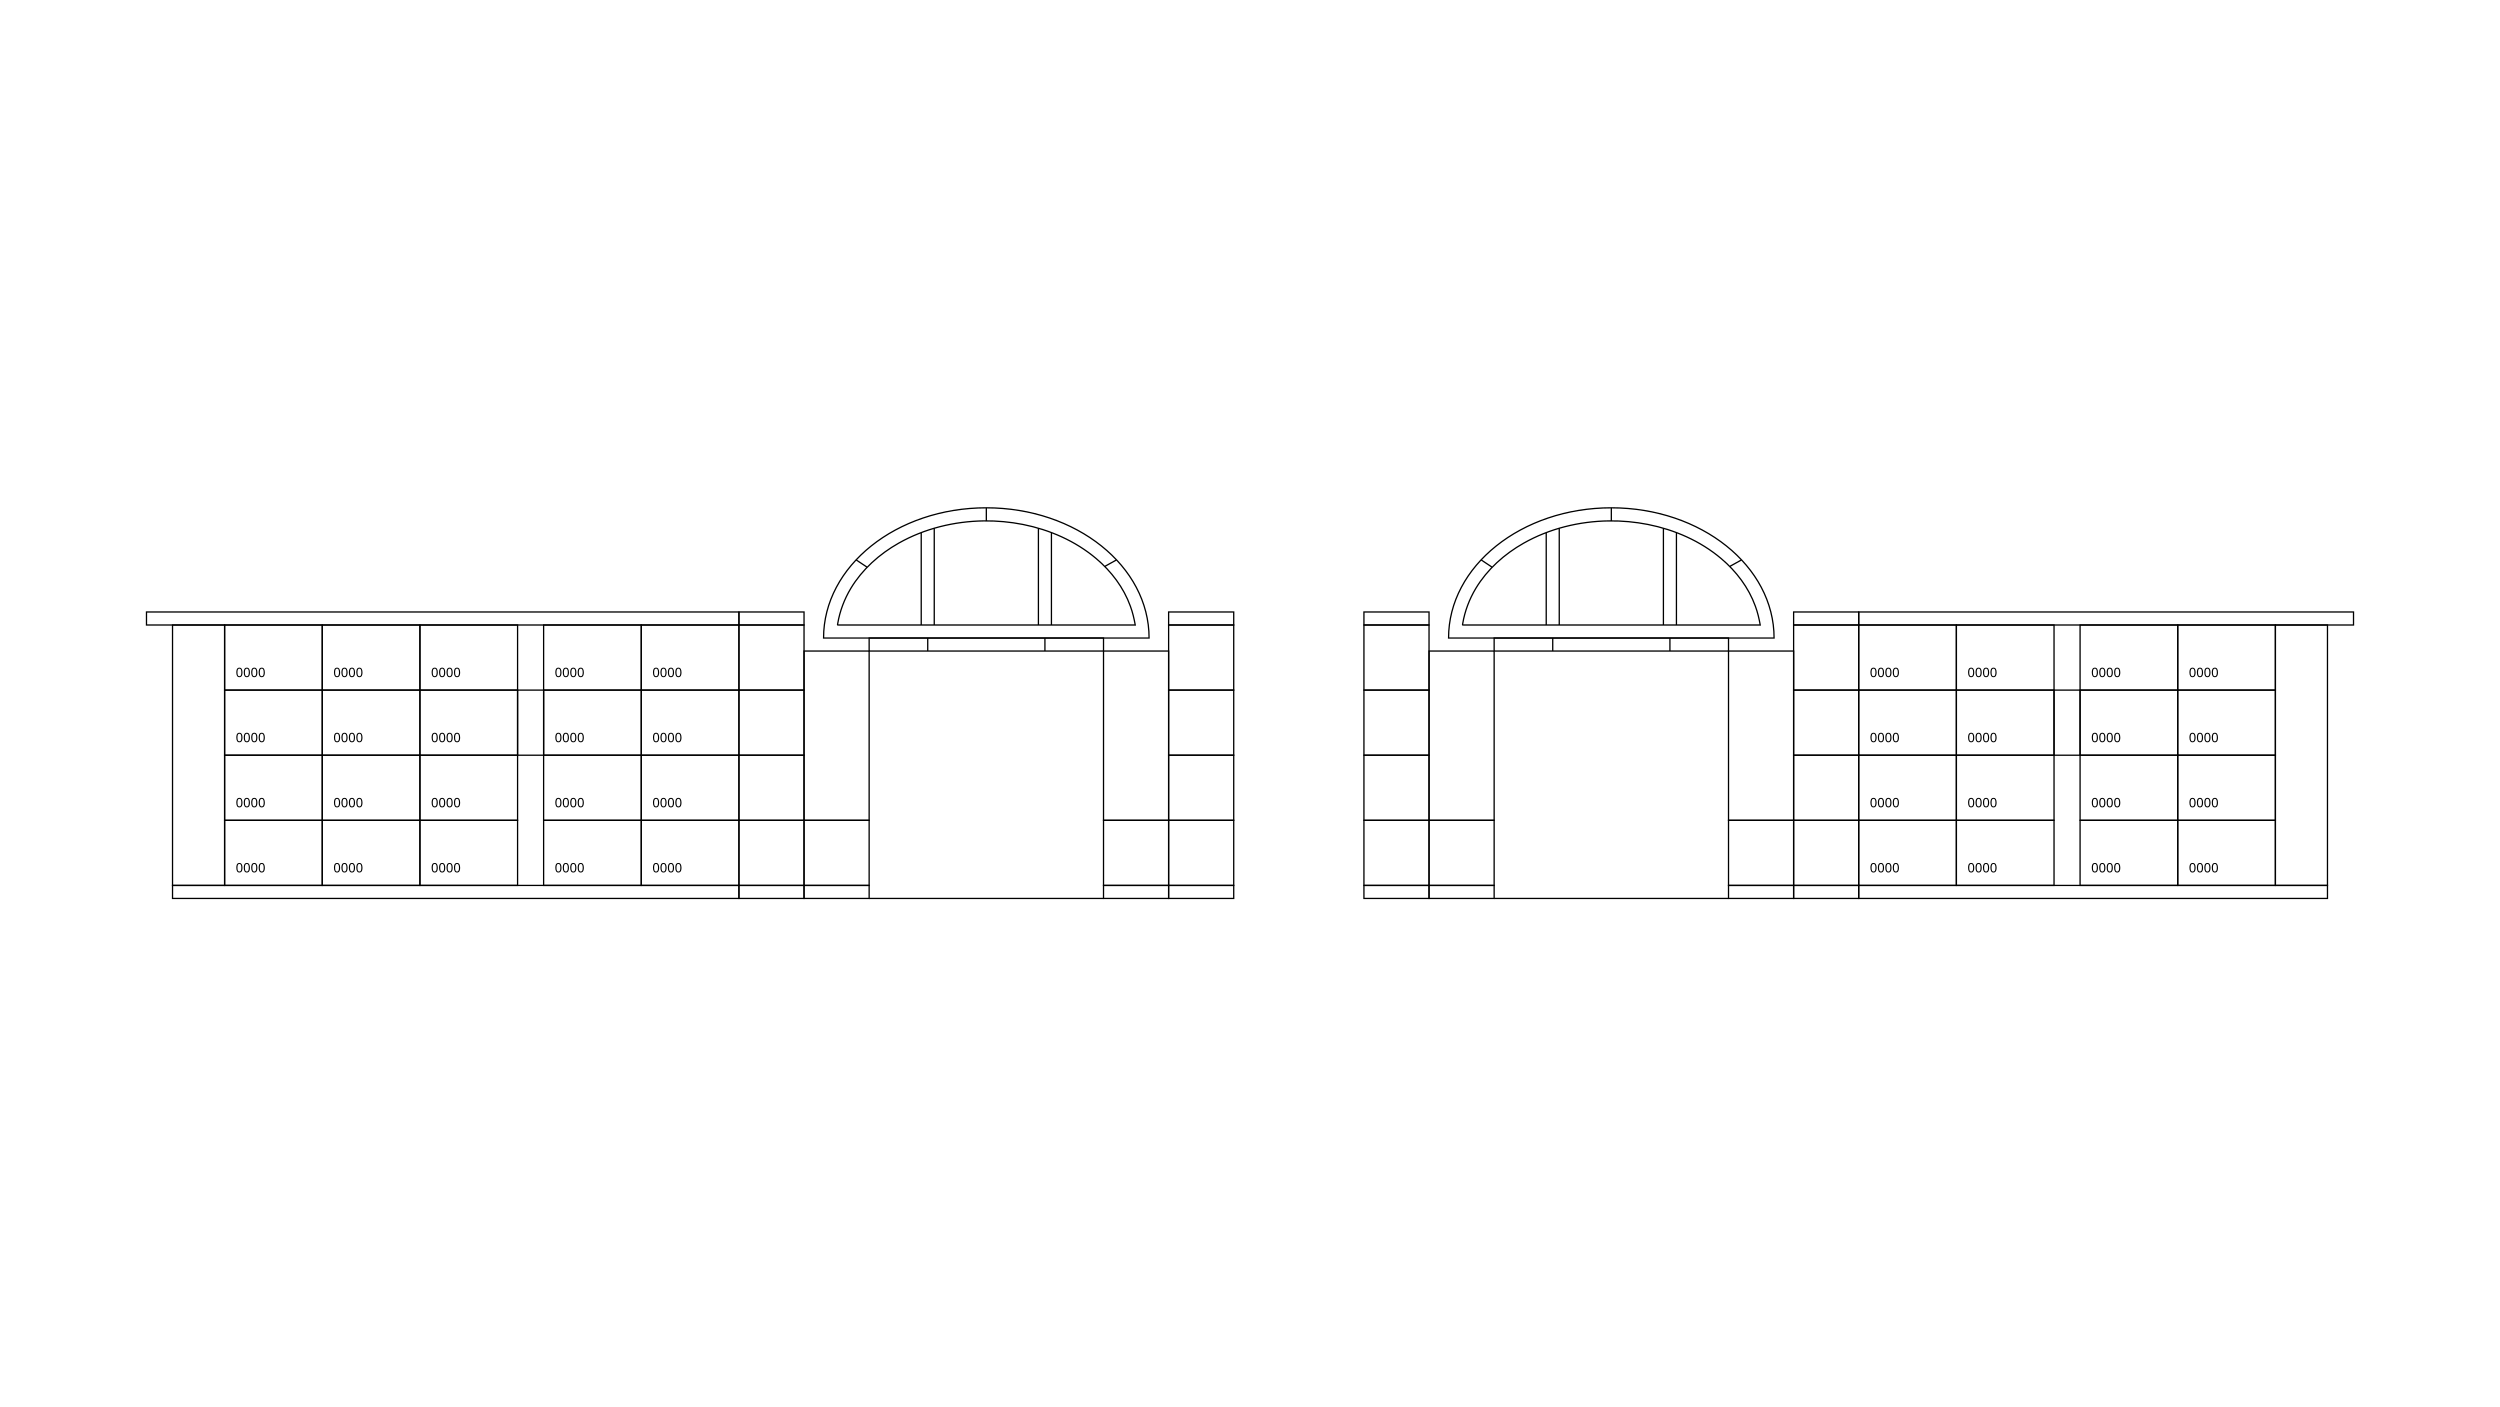
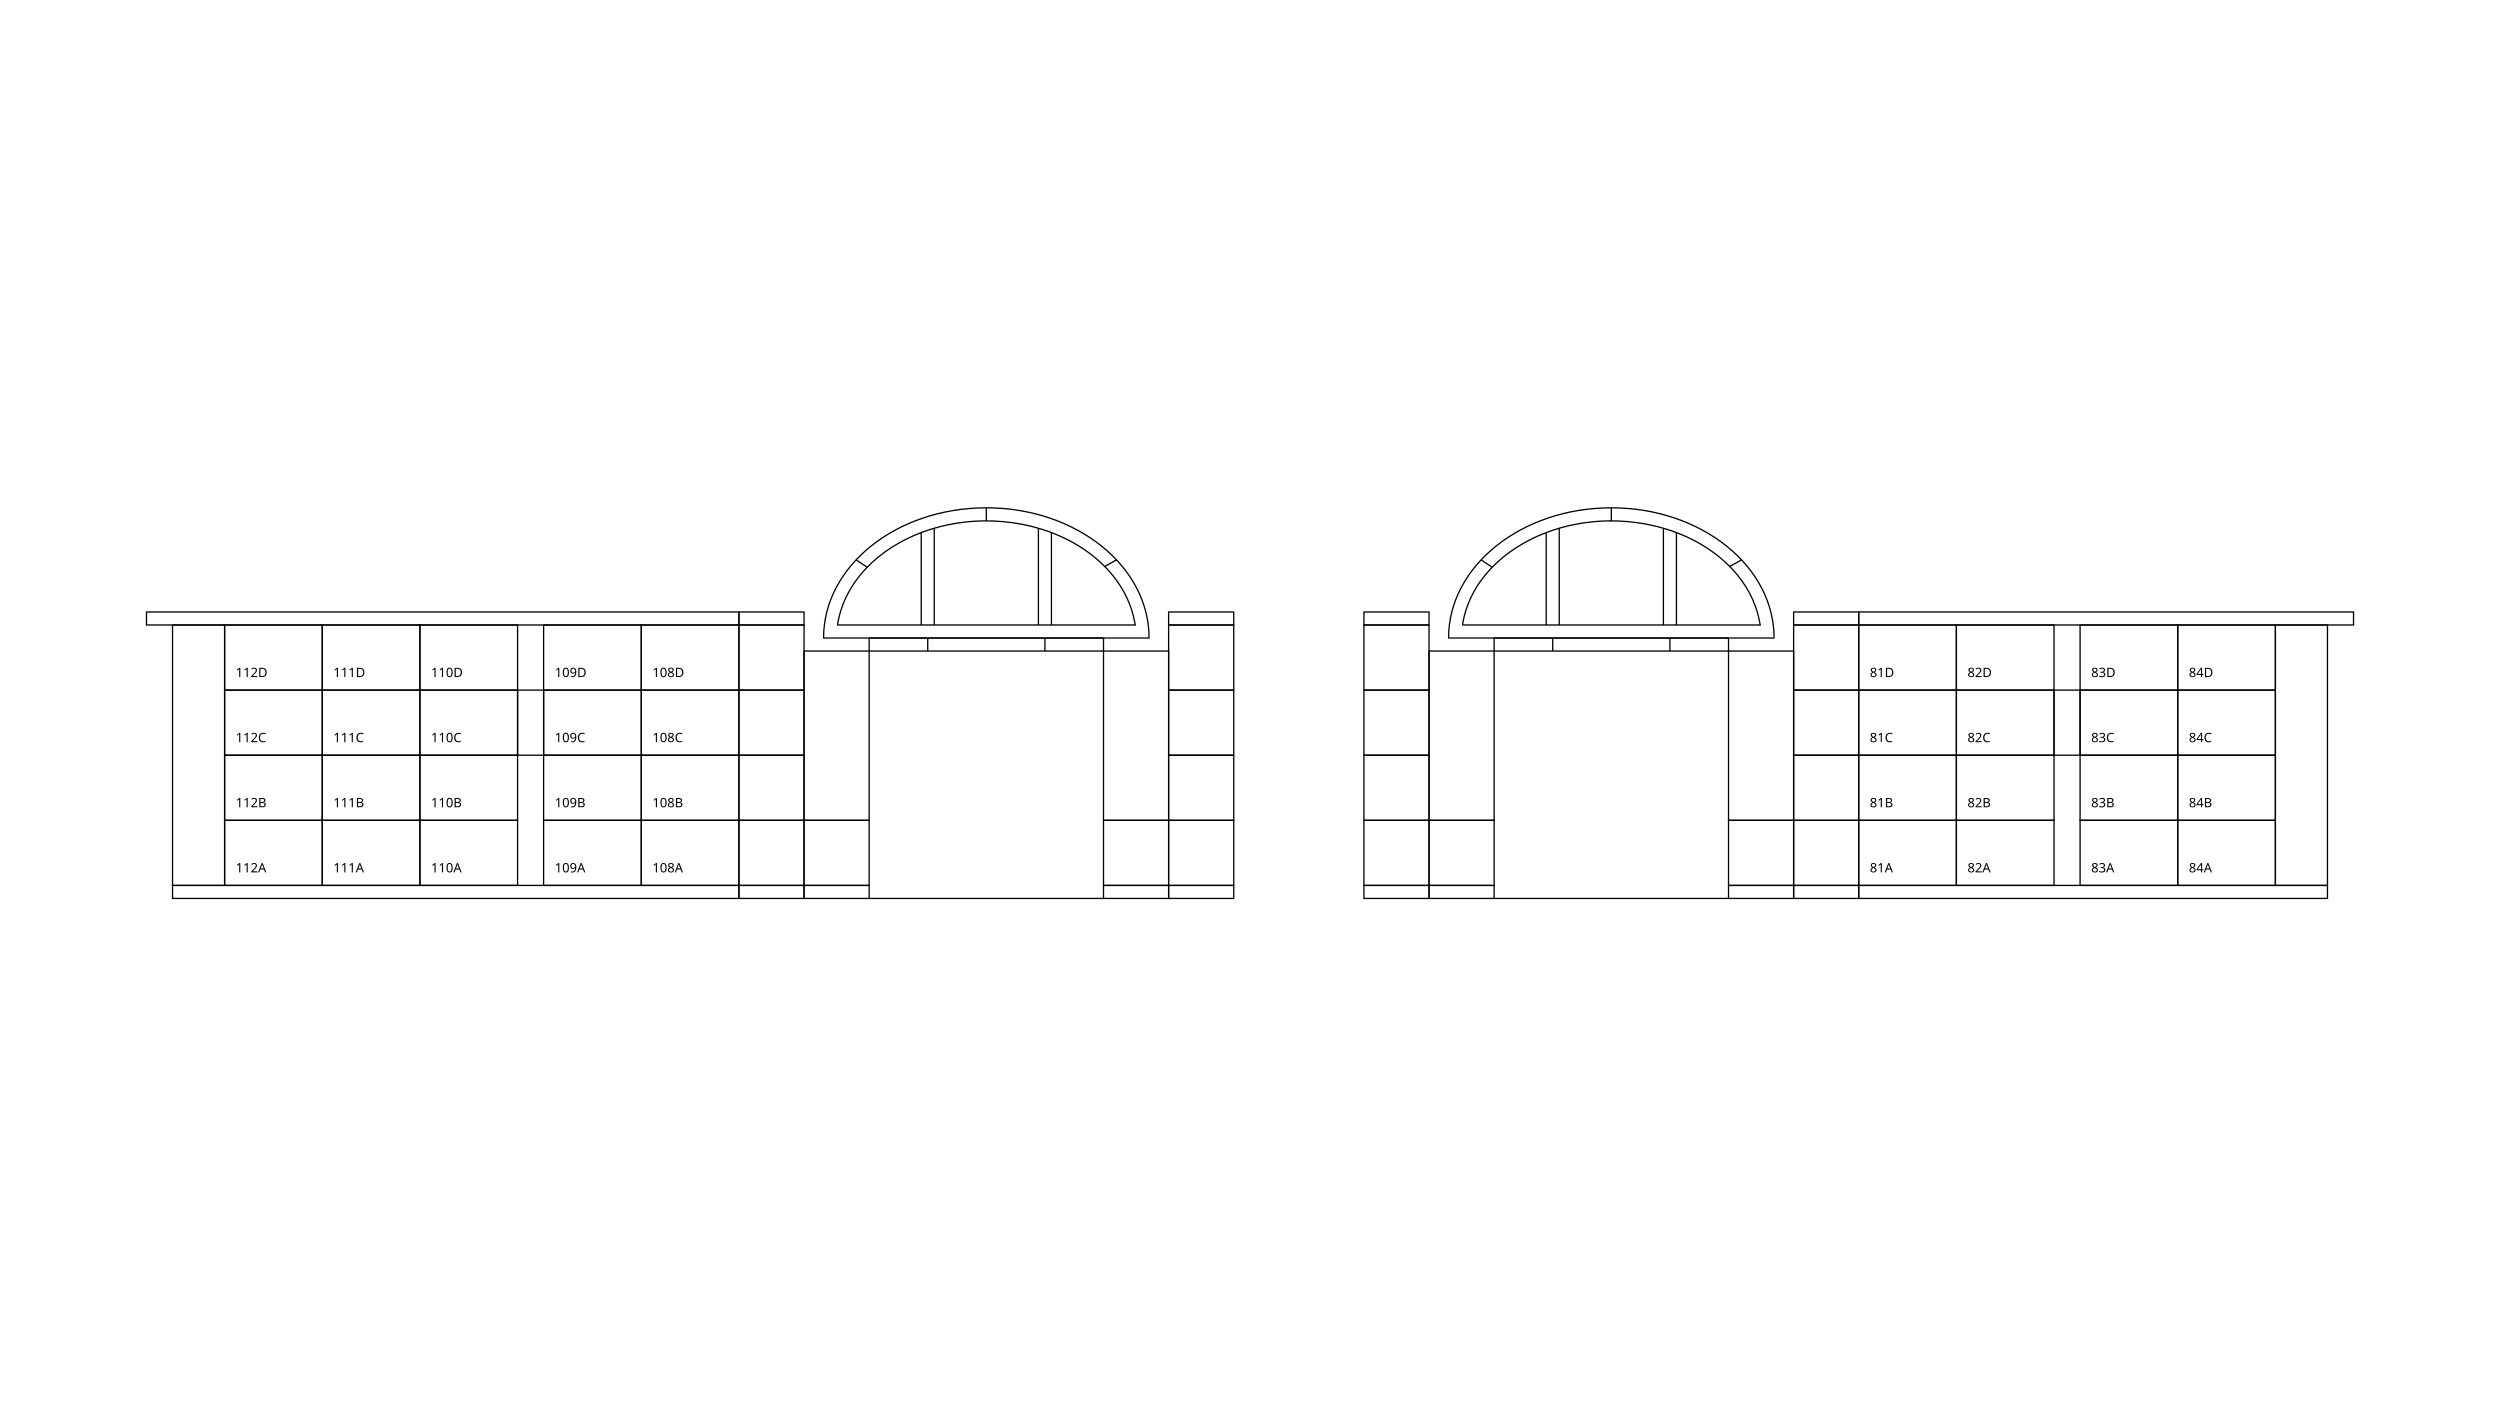
<svg xmlns="http://www.w3.org/2000/svg" height="1080" version="1.1" viewBox="0 0 1920 1080" width="1920">
  <style>
    path {
      fill: none;
      stroke-width: 1px;
      stroke: #000;
    }
    text {
      font-family: Monaco;
      font-size: 10px;
    }
  </style>
  <g>
    <path d="m132.5 480v200h40v-200z" />
    <path d="m397.5 530h20v50h-20z" />
    <path d="m567.5 470v10h-455v-10z" />
    <path d="m567.5 480v-10h50v10z" />
    <path d="m567.5 530v-50h50v50z" />
    <path d="m567.5 580v-50h50v50z" />
    <path d="m567.5 630v-50h50v50z" />
    <path d="m567.5 680h-435v10h435z" />
    <path d="m567.5 680v-50h50v50z" />
    <path d="m567.5 690v-10h50v10z" />
    <path d="m617.5 630v-130h50v130z" />
    <path d="m617.5 680v-50h50v50z" />
    <path d="m617.5 690v-10h50v10z" />
    <path d="m667.5 500v-10h180v10z" />
    <path d="m667.5 690h180" />
    <path d="m712.5 490v10" />
    <path d="m717.5 406v74m80-74v74m10-71v71m-100-71v71m-50-50 8.55 5.669m182.45-0.669 9-5m-100-30v-10m-1.814 10.045c-22.778 0.317-45.644 5.861-65.527 17.116-14.781 8.373-27.923 20.074-36.725 34.703-4.978 8.293-8.453 17.495-10.065 27.039-0.123 0.603-0.459 1.383 0.491 1.098h228.01c-0.885-4.905-2.01-9.781-3.753-14.459-5.169-14.297-14.648-26.789-26.218-36.543-16.012-13.536-35.81-22.166-56.293-26.221-9.842-1.939-19.885-2.851-29.915-2.731zm-123.19 89.955c0-55.228 55.964-100 125-100 69.036 0 125 44.772 125 100z" />
    <path d="m802.5 490v10" />
    <path d="m847.5 630v-130h50v130z" />
    <path d="m847.5 680v-50h50v50z" />
    <path d="m847.5 690v-10h50v10z" />
    <path d="m897.5 480v-10h50v10z" />
    <path d="m897.5 530v-50h50v50z" />
    <path d="m897.5 580v-50h50v50z" />
    <path d="m897.5 630v-50h50v50z" />
    <path d="m897.5 680v-50h50v50z" />
    <path d="m897.5 690v-10h50v10z" />
    <path d="m1047.5 480v-10h50v10z" />
    <path d="m1047.5 530v-50h50v50z" />
    <path d="m1047.5 580v-50h50v50z" />
    <path d="m1047.5 630v-50h50v50z" />
    <path d="m1047.5 680v-50h50v50z" />
    <path d="m1047.5 690v-10h50v10z" />
    <path d="m1097.5 630v-130h50v130z" />
    <path d="m1097.5 680v-50h50v50z" />
    <path d="m1097.5 690v-10h50v10z" />
    <path d="m1147.5 500v-10h180v10z" />
    <path d="m1147.5 690h180" />
    <path d="m1192.5 490v10" />
    <path d="m1197.5 406v74m80-74v74m10-71v71m-100-71v71m-50-50 8.55 5.669m182.45-0.669 9-5m-100-30v-10m-1.814 10.045c-22.778 0.317-45.644 5.861-65.527 17.116-14.781 8.373-27.923 20.074-36.725 34.703-4.978 8.293-8.453 17.495-10.065 27.039-0.123 0.603-0.459 1.383 0.491 1.098h228c-0.885-4.905-2.01-9.781-3.753-14.459-5.169-14.297-14.648-26.789-26.218-36.543-16.012-13.536-35.81-22.166-56.293-26.221-9.842-1.939-19.885-2.851-29.915-2.731zm-123.19 89.955c0-55.228 55.964-100 125-100s125 44.772 125 100z" />
    <path d="m1282.5 490v10" />
    <path d="m1327.5 630v-130h50v130z" />
    <path d="m1327.5 680v-50h50v50z" />
    <path d="m1327.5 690v-10h50v10z" />
    <path d="m1377.5 480v-10h50v10z" />
    <path d="m1377.5 530v-50h50v50z" />
    <path d="m1377.5 580v-50h50v50z" />
    <path d="m1377.5 630v-50h50v50z" />
    <path d="m1377.5 680v-50h50v50z" />
    <path d="m1377.5 690v-10h50v10z" />
    <path d="m1427.5 470h380v10h-380z" />
    <path d="m1427.5 680h360v10h-360z" />
    <path d="m1577.5 530h20v50h-20z" />
    <path d="m1747.5 480h40v200h-40z" />
  </g>
  <g>
    <path d="m492.5 680v-50h75v50z" />
-     <text x="501" y="670">0000</text>
+     <text x="501" y="670">108A</text>
    <path d="m417.5 680v-50h75v50z" />
-     <text x="426" y="670">0000</text>
+     <text x="426" y="670">109A</text>
    <path d="m322.5 680v-50h75v50z" />
-     <text x="331" y="670">0000</text>
+     <text x="331" y="670">110A</text>
    <path d="m247.5 680v-50h75v50z" />
-     <text x="256" y="670">0000</text>
+     <text x="256" y="670">111A</text>
    <path d="m172.5 680v-50h75v50z" />
-     <text x="181" y="670">0000</text>
+     <text x="181" y="670">112A</text>
    <path d="m492.5 630v-50h75v50z" />
-     <text x="501" y="620">0000</text>
+     <text x="501" y="620">108B</text>
    <path d="m417.5 630v-50h75v50z" />
-     <text x="426" y="620">0000</text>
+     <text x="426" y="620">109B</text>
    <path d="m322.5 630v-50h75v50z" />
-     <text x="331" y="620">0000</text>
+     <text x="331" y="620">110B</text>
    <path d="m247.5 630v-50h75v50z" />
-     <text x="256" y="620">0000</text>
+     <text x="256" y="620">111B</text>
    <path d="m172.5 630v-50h75v50z" />
-     <text x="181" y="620">0000</text>
+     <text x="181" y="620">112B</text>
    <path d="m492.5 580v-50h75v50z" />
-     <text x="501" y="570">0000</text>
+     <text x="501" y="570">108C</text>
    <path d="m417.5 580v-50h75v50z" />
-     <text x="426" y="570">0000</text>
+     <text x="426" y="570">109C</text>
    <path d="m322.5 580v-50h75v50z" />
-     <text x="331" y="570">0000</text>
+     <text x="331" y="570">110C</text>
    <path d="m247.5 580v-50h75v50z" />
-     <text x="256" y="570">0000</text>
+     <text x="256" y="570">111C</text>
    <path d="m172.5 580v-50h75v50z" />
-     <text x="181" y="570">0000</text>
+     <text x="181" y="570">112C</text>
    <path d="m492.5 530v-50h75v50z" />
-     <text x="501" y="520">0000</text>
+     <text x="501" y="520">108D</text>
    <path d="m417.5 530v-50h75v50z" />
-     <text x="426" y="520">0000</text>
+     <text x="426" y="520">109D</text>
    <path d="m322.5 530v-50h75v50z" />
-     <text x="331" y="520">0000</text>
+     <text x="331" y="520">110D</text>
    <path d="m247.5 530v-50h75v50z" />
-     <text x="256" y="520">0000</text>
+     <text x="256" y="520">111D</text>
    <path d="m172.5 530v-50h75v50z" />
-     <text x="181" y="520">0000</text>
+     <text x="181" y="520">112D</text>
    <path d="m1427.5 680v-50h75v50z" />
-     <text x="1436" y="670">0000</text>
+     <text x="1436" y="670">81A</text>
    <path d="m1502.5 680v-50h75v50z" />
-     <text x="1511" y="670">0000</text>
+     <text x="1511" y="670">82A</text>
    <path d="m1597.5 680v-50h75v50z" />
-     <text x="1606" y="670">0000</text>
+     <text x="1606" y="670">83A</text>
    <path d="m1672.5 680v-50h75v50z" />
-     <text x="1681" y="670">0000</text>
+     <text x="1681" y="670">84A</text>
    <path d="m1427.5 630v-50h75v50z" />
-     <text x="1436" y="620">0000</text>
+     <text x="1436" y="620">81B</text>
    <path d="m1502.5 630v-50h75v50z" />
-     <text x="1511" y="620">0000</text>
+     <text x="1511" y="620">82B</text>
    <path d="m1597.5 630v-50h75v50z" />
-     <text x="1606" y="620">0000</text>
+     <text x="1606" y="620">83B</text>
    <path d="m1672.5 630v-50h75v50z" />
-     <text x="1681" y="620">0000</text>
+     <text x="1681" y="620">84B</text>
    <path d="m1427.5 580v-50h75v50z" />
-     <text x="1436" y="570">0000</text>
+     <text x="1436" y="570">81C</text>
    <path d="m1502.5 580v-50h75v50z" />
-     <text x="1511" y="570">0000</text>
+     <text x="1511" y="570">82C</text>
    <path d="m1597.5 580v-50h75v50z" />
-     <text x="1606" y="570">0000</text>
+     <text x="1606" y="570">83C</text>
    <path d="m1672.5 580v-50h75v50z" />
-     <text x="1681" y="570">0000</text>
+     <text x="1681" y="570">84C</text>
    <path d="m1427.5 530v-50h75v50z" />
-     <text x="1436" y="520">0000</text>
+     <text x="1436" y="520">81D</text>
    <path d="m1502.5 530v-50h75v50z" />
-     <text x="1511" y="520">0000</text>
+     <text x="1511" y="520">82D</text>
    <path d="m1597.5 530v-50h75v50z" />
-     <text x="1606" y="520">0000</text>
+     <text x="1606" y="520">83D</text>
    <path d="m1672.5 530v-50h75v50z" />
-     <text x="1681" y="520">0000</text>
+     <text x="1681" y="520">84D</text>
  </g>
</svg>
